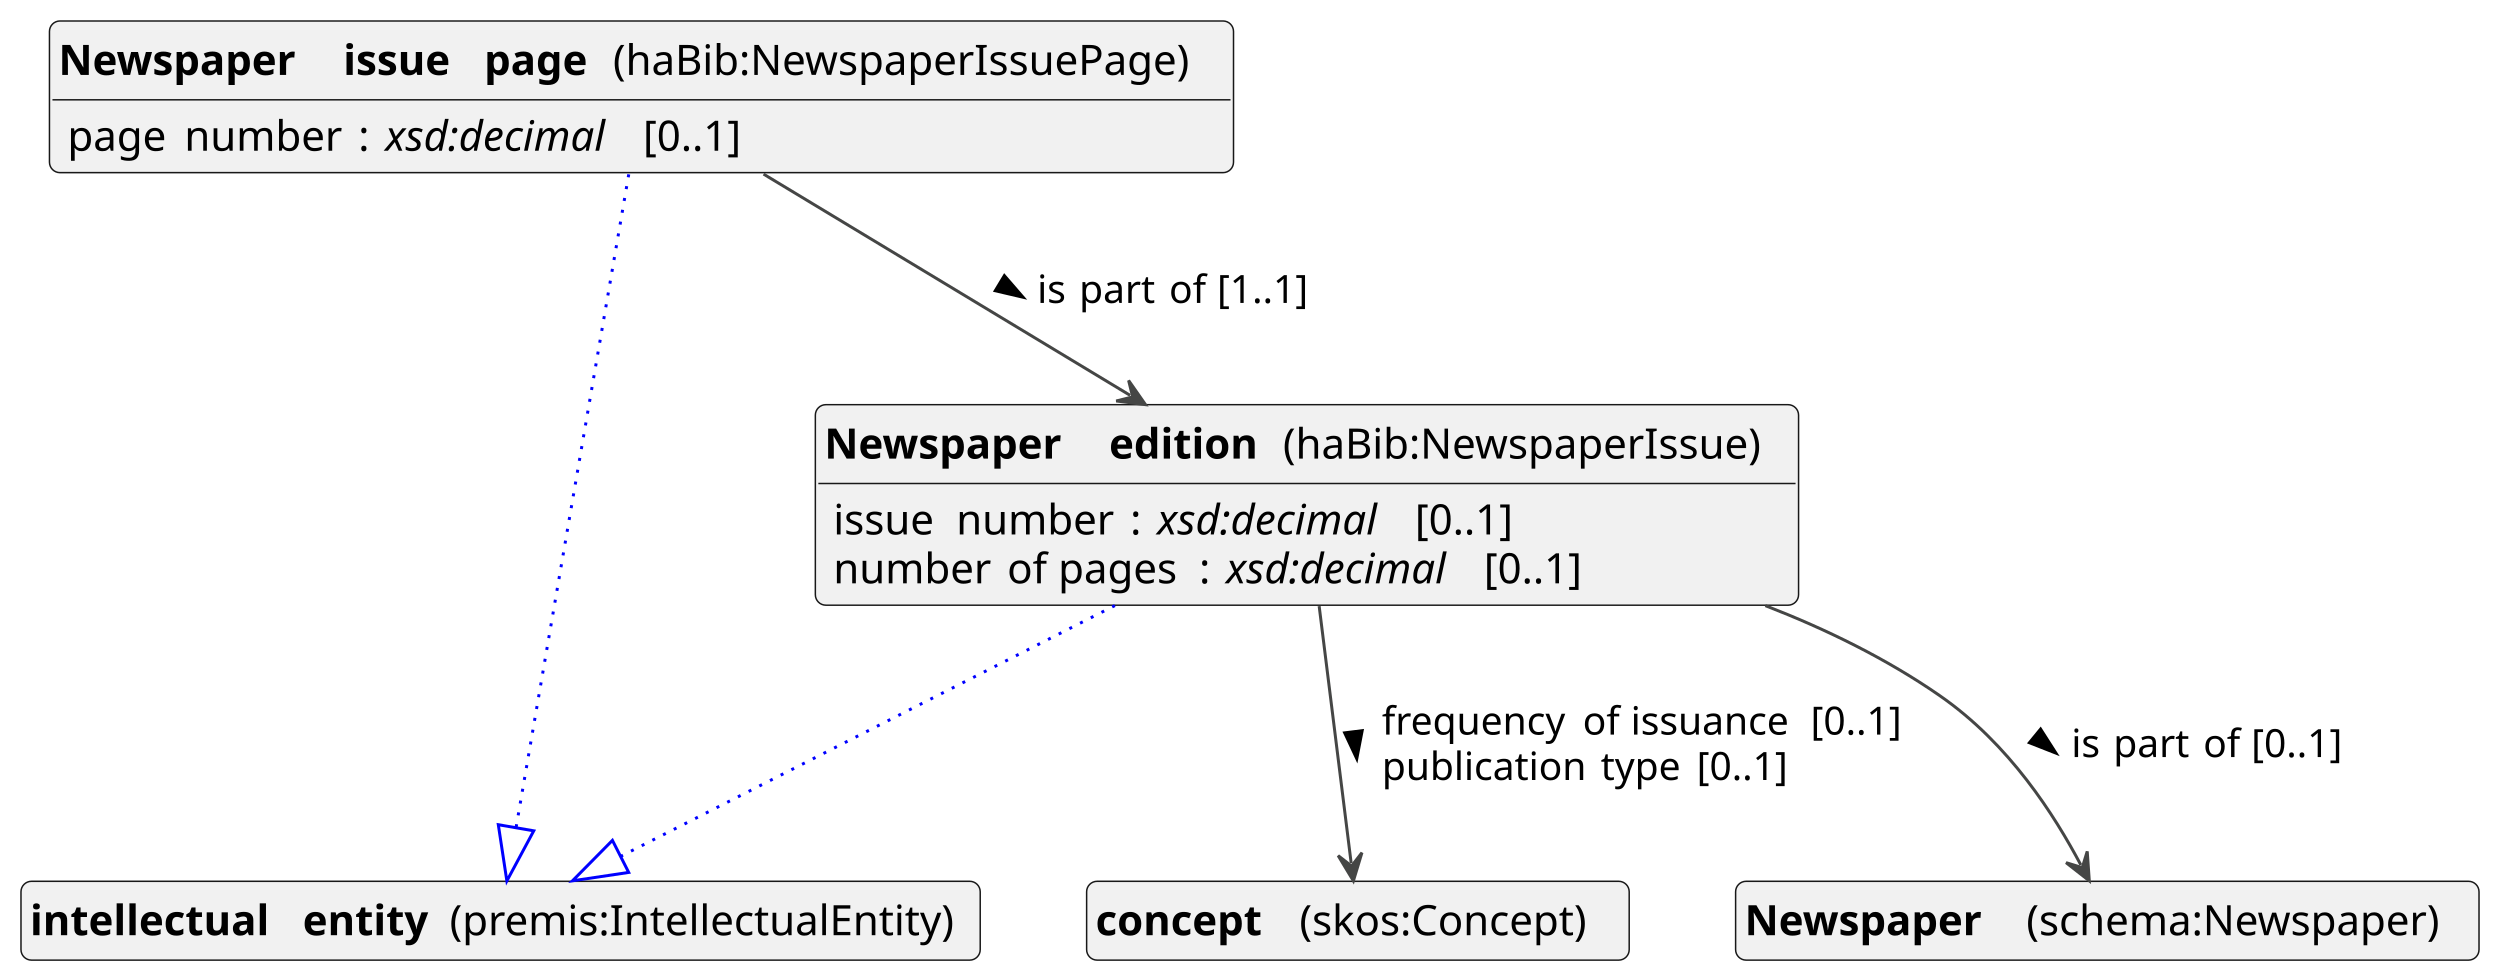
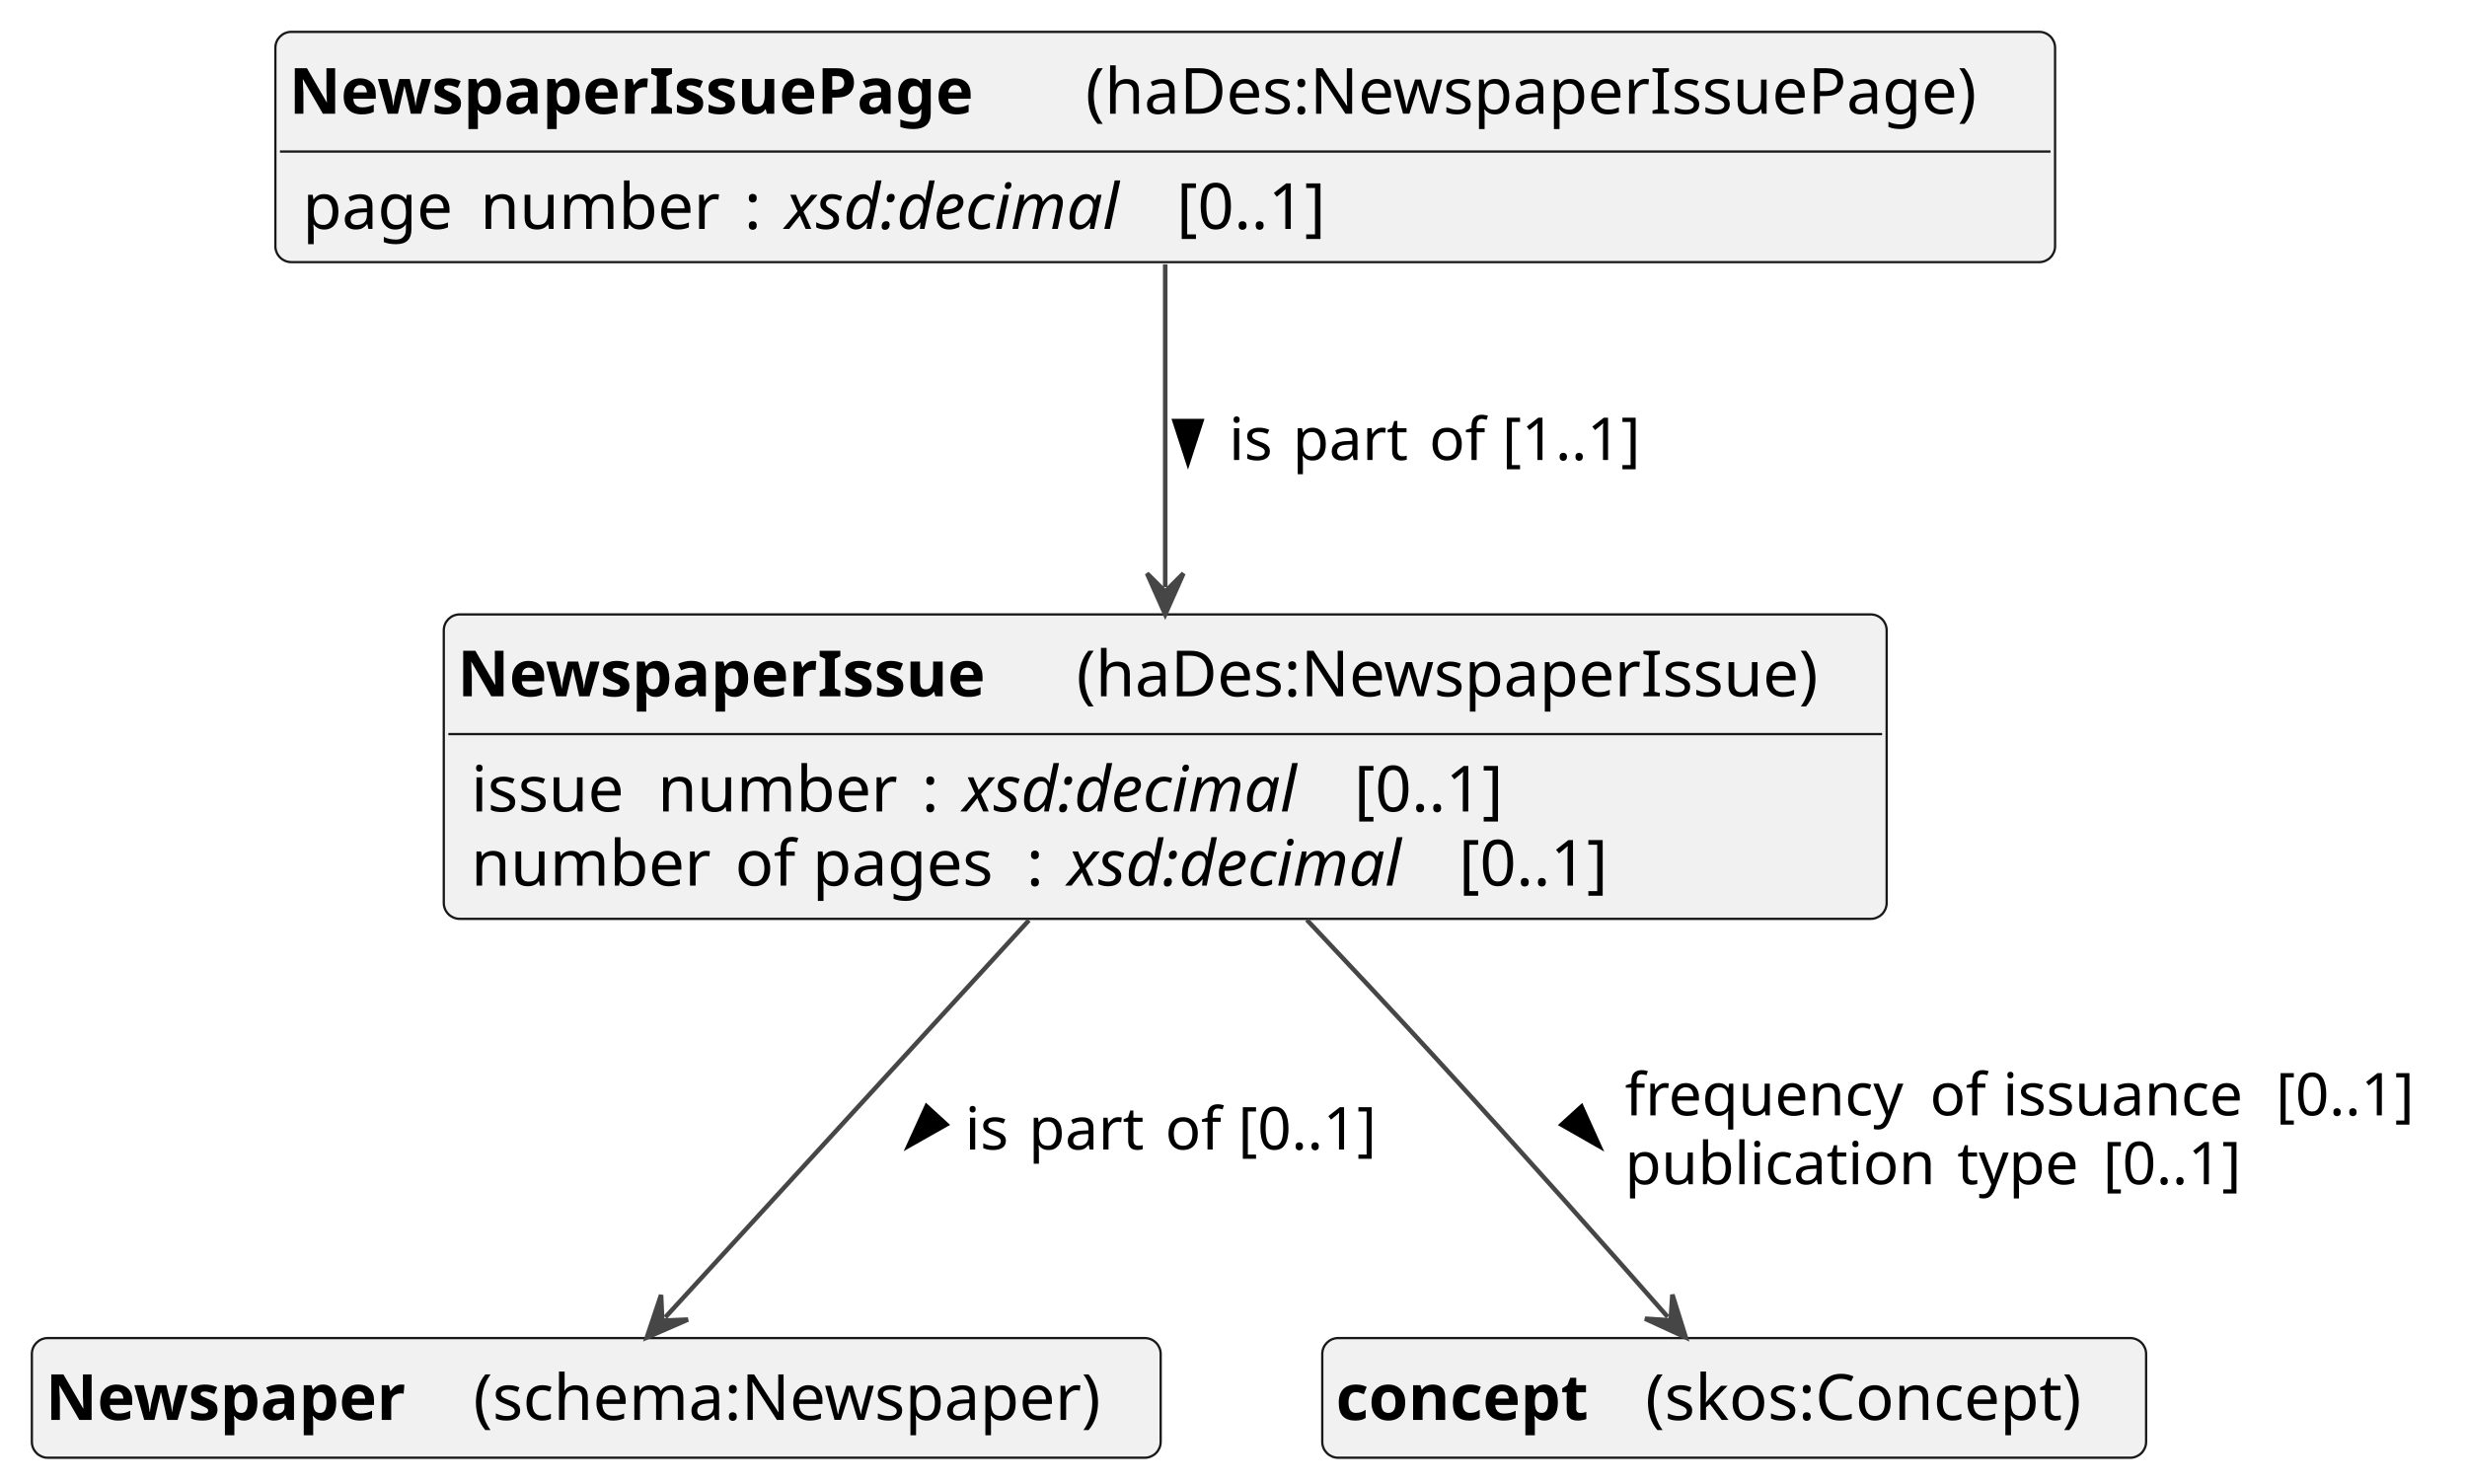
- <svg xmlns="http://www.w3.org/2000/svg" xmlns:xlink="http://www.w3.org/1999/xlink" contentStyleType="text/css" height="326px" preserveAspectRatio="none" style="width:834px;height:326px;background:#FFFFFF;" version="1.1" viewBox="0 0 834 326" width="834px" zoomAndPan="magnify">
+ <svg xmlns="http://www.w3.org/2000/svg" xmlns:xlink="http://www.w3.org/1999/xlink" contentStyleType="text/css" height="326px" preserveAspectRatio="none" style="width:542px;height:326px;background:#FFFFFF;" version="1.1" viewBox="0 0 542 326" width="542px" zoomAndPan="magnify">
  <defs />
  <g>
+     <a href="#haDes%3ANewspaperIssue" target="_top" title="#haDes%3ANewspaperIssue" xlink:actuate="onRequest" xlink:href="#haDes%3ANewspaperIssue" xlink:show="new" xlink:title="#haDes%3ANewspaperIssue" xlink:type="simple">
+       <g id="elem_haDes_NewspaperIssue">
+         <rect codeLine="15" fill="#F1F1F1" height="66.891" id="haDes_NewspaperIssue" rx="3.5" ry="3.5" style="stroke:#181818;stroke-width:0.5;" width="317" x="97.5" y="135" />
+         <text fill="#000000" font-family="sans-serif" font-size="14" font-weight="bold" lengthAdjust="spacing" textLength="132" x="100.5" y="152.995">NewspaperIssue</text>
+         <text fill="#000000" font-family="sans-serif" font-size="14" lengthAdjust="spacing" textLength="4" x="232.5" y="152.995"> </text>
+         <text fill="#000000" font-family="sans-serif" font-size="14" lengthAdjust="spacing" textLength="175" x="236.5" y="152.995">(haDes:NewspaperIssue)</text>
+         <line style="stroke:#181818;stroke-width:0.5;" x1="98.5" x2="413.5" y1="161.297" y2="161.297" />
+         <text fill="#000000" font-family="sans-serif" font-size="14" lengthAdjust="spacing" textLength="37" x="103.5" y="178.292">issue</text>
+         <text fill="#000000" font-family="sans-serif" font-size="14" lengthAdjust="spacing" textLength="4" x="140.5" y="178.292"> </text>
+         <text fill="#000000" font-family="sans-serif" font-size="14" lengthAdjust="spacing" textLength="54" x="144.5" y="178.292">number</text>
+         <text fill="#000000" font-family="sans-serif" font-size="14" lengthAdjust="spacing" textLength="4" x="198.5" y="178.292"> </text>
+         <text fill="#000000" font-family="sans-serif" font-size="14" lengthAdjust="spacing" textLength="5" x="202.5" y="178.292">:</text>
+         <text fill="#000000" font-family="sans-serif" font-size="14" lengthAdjust="spacing" textLength="4" x="207.5" y="178.292"> </text>
+         <text fill="#000000" font-family="sans-serif" font-size="14" font-style="italic" lengthAdjust="spacing" textLength="82" x="211.5" y="178.292">xsd:decimal</text>
+         <text fill="#000000" font-family="sans-serif" font-size="14" lengthAdjust="spacing" textLength="4" x="293.5" y="178.292"> </text>
+         <text fill="#000000" font-family="sans-serif" font-size="14" lengthAdjust="spacing" textLength="36" x="297.5" y="178.292">[0..1]</text>
+         <text fill="#000000" font-family="sans-serif" font-size="14" lengthAdjust="spacing" textLength="54" x="103.5" y="194.589">number</text>
+         <text fill="#000000" font-family="sans-serif" font-size="14" lengthAdjust="spacing" textLength="4" x="157.5" y="194.589"> </text>
+         <text fill="#000000" font-family="sans-serif" font-size="14" lengthAdjust="spacing" textLength="13" x="161.5" y="194.589">of</text>
+         <text fill="#000000" font-family="sans-serif" font-size="14" lengthAdjust="spacing" textLength="4" x="174.5" y="194.589"> </text>
+         <text fill="#000000" font-family="sans-serif" font-size="14" lengthAdjust="spacing" textLength="43" x="178.5" y="194.589">pages</text>
+         <text fill="#000000" font-family="sans-serif" font-size="14" lengthAdjust="spacing" textLength="4" x="221.5" y="194.589"> </text>
+         <text fill="#000000" font-family="sans-serif" font-size="14" lengthAdjust="spacing" textLength="5" x="225.5" y="194.589">:</text>
+         <text fill="#000000" font-family="sans-serif" font-size="14" lengthAdjust="spacing" textLength="4" x="230.5" y="194.589"> </text>
+         <text fill="#000000" font-family="sans-serif" font-size="14" font-style="italic" lengthAdjust="spacing" textLength="82" x="234.5" y="194.589">xsd:decimal</text>
+         <text fill="#000000" font-family="sans-serif" font-size="14" lengthAdjust="spacing" textLength="4" x="316.5" y="194.589"> </text>
+         <text fill="#000000" font-family="sans-serif" font-size="14" lengthAdjust="spacing" textLength="36" x="320.5" y="194.589">[0..1]</text>
+       </g>
+     </a>
+     <a href="#haDes%3ANewspaperIssuePage" target="_top" title="#haDes%3ANewspaperIssuePage" xlink:actuate="onRequest" xlink:href="#haDes%3ANewspaperIssuePage" xlink:show="new" xlink:title="#haDes%3ANewspaperIssuePage" xlink:type="simple">
+       <g id="elem_haDes_NewspaperIssuePage">
+         <rect codeLine="16" fill="#F1F1F1" height="50.594" id="haDes_NewspaperIssuePage" rx="3.5" ry="3.5" style="stroke:#181818;stroke-width:0.5;" width="391" x="60.5" y="7" />
+         <text fill="#000000" font-family="sans-serif" font-size="14" font-weight="bold" lengthAdjust="spacing" textLength="171" x="63.5" y="24.995">NewspaperIssuePage</text>
+         <text fill="#000000" font-family="sans-serif" font-size="14" lengthAdjust="spacing" textLength="4" x="234.5" y="24.995"> </text>
+         <text fill="#000000" font-family="sans-serif" font-size="14" lengthAdjust="spacing" textLength="210" x="238.5" y="24.995">(haDes:NewspaperIssuePage)</text>
+         <line style="stroke:#181818;stroke-width:0.5;" x1="61.5" x2="450.5" y1="33.297" y2="33.297" />
+         <text fill="#000000" font-family="sans-serif" font-size="14" lengthAdjust="spacing" textLength="35" x="66.5" y="50.292">page</text>
+         <text fill="#000000" font-family="sans-serif" font-size="14" lengthAdjust="spacing" textLength="4" x="101.5" y="50.292"> </text>
+         <text fill="#000000" font-family="sans-serif" font-size="14" lengthAdjust="spacing" textLength="54" x="105.5" y="50.292">number</text>
+         <text fill="#000000" font-family="sans-serif" font-size="14" lengthAdjust="spacing" textLength="4" x="159.5" y="50.292"> </text>
+         <text fill="#000000" font-family="sans-serif" font-size="14" lengthAdjust="spacing" textLength="5" x="163.5" y="50.292">:</text>
+         <text fill="#000000" font-family="sans-serif" font-size="14" lengthAdjust="spacing" textLength="4" x="168.5" y="50.292"> </text>
+         <text fill="#000000" font-family="sans-serif" font-size="14" font-style="italic" lengthAdjust="spacing" textLength="82" x="172.5" y="50.292">xsd:decimal</text>
+         <text fill="#000000" font-family="sans-serif" font-size="14" lengthAdjust="spacing" textLength="4" x="254.5" y="50.292"> </text>
+         <text fill="#000000" font-family="sans-serif" font-size="14" lengthAdjust="spacing" textLength="36" x="258.5" y="50.292">[0..1]</text>
+       </g>
+     </a>
    <a href="#schema%3ANewspaper" target="_top" title="#schema%3ANewspaper" xlink:actuate="onRequest" xlink:href="#schema%3ANewspaper" xlink:show="new" xlink:title="#schema%3ANewspaper" xlink:type="simple">
      <g id="elem_schema_Newspaper">
-         <rect codeLine="15" fill="#F1F1F1" height="26.297" id="schema_Newspaper" rx="3.5" ry="3.5" style="stroke:#181818;stroke-width:0.5;" width="248" x="579" y="294" />
-         <text fill="#000000" font-family="sans-serif" font-size="14" font-weight="bold" lengthAdjust="spacing" textLength="90" x="582" y="311.995">Newspaper</text>
-         <text fill="#000000" font-family="sans-serif" font-size="14" lengthAdjust="spacing" textLength="4" x="672" y="311.995"> </text>
-         <text fill="#000000" font-family="sans-serif" font-size="14" lengthAdjust="spacing" textLength="148" x="676" y="311.995">(schema:Newspaper)</text>
-       </g>
-     </a>
-     <a href="#haBib%3ANewspaperIssue" target="_top" title="#haBib%3ANewspaperIssue" xlink:actuate="onRequest" xlink:href="#haBib%3ANewspaperIssue" xlink:show="new" xlink:title="#haBib%3ANewspaperIssue" xlink:type="simple">
-       <g id="elem_haBib_NewspaperIssue">
-         <rect codeLine="16" fill="#F1F1F1" height="66.891" id="haBib_NewspaperIssue" rx="3.5" ry="3.5" style="stroke:#181818;stroke-width:0.5;" width="328" x="272" y="135" />
-         <text fill="#000000" font-family="sans-serif" font-size="14" font-weight="bold" lengthAdjust="spacing" textLength="90" x="275" y="152.995">Newspaper</text>
-         <text fill="#000000" font-family="sans-serif" font-size="14" font-weight="bold" lengthAdjust="spacing" textLength="5" x="365" y="152.995"> </text>
-         <text fill="#000000" font-family="sans-serif" font-size="14" font-weight="bold" lengthAdjust="spacing" textLength="54" x="370" y="152.995">edition</text>
-         <text fill="#000000" font-family="sans-serif" font-size="14" lengthAdjust="spacing" textLength="4" x="424" y="152.995"> </text>
-         <text fill="#000000" font-family="sans-serif" font-size="14" lengthAdjust="spacing" textLength="169" x="428" y="152.995">(haBib:NewspaperIssue)</text>
-         <line style="stroke:#181818;stroke-width:0.5;" x1="273" x2="599" y1="161.297" y2="161.297" />
-         <text fill="#000000" font-family="sans-serif" font-size="14" lengthAdjust="spacing" textLength="37" x="278" y="178.292">issue</text>
-         <text fill="#000000" font-family="sans-serif" font-size="14" lengthAdjust="spacing" textLength="4" x="315" y="178.292"> </text>
-         <text fill="#000000" font-family="sans-serif" font-size="14" lengthAdjust="spacing" textLength="54" x="319" y="178.292">number</text>
-         <text fill="#000000" font-family="sans-serif" font-size="14" lengthAdjust="spacing" textLength="4" x="373" y="178.292"> </text>
-         <text fill="#000000" font-family="sans-serif" font-size="14" lengthAdjust="spacing" textLength="5" x="377" y="178.292">:</text>
-         <text fill="#000000" font-family="sans-serif" font-size="14" lengthAdjust="spacing" textLength="4" x="382" y="178.292"> </text>
-         <text fill="#000000" font-family="sans-serif" font-size="14" font-style="italic" lengthAdjust="spacing" textLength="82" x="386" y="178.292">xsd:decimal</text>
-         <text fill="#000000" font-family="sans-serif" font-size="14" lengthAdjust="spacing" textLength="4" x="468" y="178.292"> </text>
-         <text fill="#000000" font-family="sans-serif" font-size="14" lengthAdjust="spacing" textLength="36" x="472" y="178.292">[0..1]</text>
-         <text fill="#000000" font-family="sans-serif" font-size="14" lengthAdjust="spacing" textLength="54" x="278" y="194.589">number</text>
-         <text fill="#000000" font-family="sans-serif" font-size="14" lengthAdjust="spacing" textLength="4" x="332" y="194.589"> </text>
-         <text fill="#000000" font-family="sans-serif" font-size="14" lengthAdjust="spacing" textLength="13" x="336" y="194.589">of</text>
-         <text fill="#000000" font-family="sans-serif" font-size="14" lengthAdjust="spacing" textLength="4" x="349" y="194.589"> </text>
-         <text fill="#000000" font-family="sans-serif" font-size="14" lengthAdjust="spacing" textLength="43" x="353" y="194.589">pages</text>
-         <text fill="#000000" font-family="sans-serif" font-size="14" lengthAdjust="spacing" textLength="4" x="396" y="194.589"> </text>
-         <text fill="#000000" font-family="sans-serif" font-size="14" lengthAdjust="spacing" textLength="5" x="400" y="194.589">:</text>
-         <text fill="#000000" font-family="sans-serif" font-size="14" lengthAdjust="spacing" textLength="4" x="405" y="194.589"> </text>
-         <text fill="#000000" font-family="sans-serif" font-size="14" font-style="italic" lengthAdjust="spacing" textLength="82" x="409" y="194.589">xsd:decimal</text>
-         <text fill="#000000" font-family="sans-serif" font-size="14" lengthAdjust="spacing" textLength="4" x="491" y="194.589"> </text>
-         <text fill="#000000" font-family="sans-serif" font-size="14" lengthAdjust="spacing" textLength="36" x="495" y="194.589">[0..1]</text>
-       </g>
-     </a>
-     <a href="#premis%3AIntellectualEntity" target="_top" title="#premis%3AIntellectualEntity" xlink:actuate="onRequest" xlink:href="#premis%3AIntellectualEntity" xlink:show="new" xlink:title="#premis%3AIntellectualEntity" xlink:type="simple">
-       <g id="elem_premis_IntellectualEntity">
-         <rect codeLine="19" fill="#F1F1F1" height="26.297" id="premis_IntellectualEntity" rx="3.5" ry="3.5" style="stroke:#181818;stroke-width:0.5;" width="320" x="7" y="294" />
-         <text fill="#000000" font-family="sans-serif" font-size="14" font-weight="bold" lengthAdjust="spacing" textLength="86" x="10" y="311.995">intellectual</text>
-         <text fill="#000000" font-family="sans-serif" font-size="14" font-weight="bold" lengthAdjust="spacing" textLength="5" x="96" y="311.995"> </text>
-         <text fill="#000000" font-family="sans-serif" font-size="14" font-weight="bold" lengthAdjust="spacing" textLength="45" x="101" y="311.995">entity</text>
-         <text fill="#000000" font-family="sans-serif" font-size="14" lengthAdjust="spacing" textLength="4" x="146" y="311.995"> </text>
-         <text fill="#000000" font-family="sans-serif" font-size="14" lengthAdjust="spacing" textLength="174" x="150" y="311.995">(premis:IntellectualEntity)</text>
-       </g>
-     </a>
-     <a href="#haBib%3ANewspaperIssuePage" target="_top" title="#haBib%3ANewspaperIssuePage" xlink:actuate="onRequest" xlink:href="#haBib%3ANewspaperIssuePage" xlink:show="new" xlink:title="#haBib%3ANewspaperIssuePage" xlink:type="simple">
-       <g id="elem_haBib_NewspaperIssuePage">
-         <rect codeLine="18" fill="#F1F1F1" height="50.594" id="haBib_NewspaperIssuePage" rx="3.5" ry="3.5" style="stroke:#181818;stroke-width:0.5;" width="395" x="16.5" y="7" />
-         <text fill="#000000" font-family="sans-serif" font-size="14" font-weight="bold" lengthAdjust="spacing" textLength="90" x="19.5" y="24.995">Newspaper</text>
-         <text fill="#000000" font-family="sans-serif" font-size="14" font-weight="bold" lengthAdjust="spacing" textLength="5" x="109.5" y="24.995"> </text>
-         <text fill="#000000" font-family="sans-serif" font-size="14" font-weight="bold" lengthAdjust="spacing" textLength="42" x="114.5" y="24.995">issue</text>
-         <text fill="#000000" font-family="sans-serif" font-size="14" font-weight="bold" lengthAdjust="spacing" textLength="5" x="156.5" y="24.995"> </text>
-         <text fill="#000000" font-family="sans-serif" font-size="14" font-weight="bold" lengthAdjust="spacing" textLength="39" x="161.5" y="24.995">page</text>
-         <text fill="#000000" font-family="sans-serif" font-size="14" lengthAdjust="spacing" textLength="4" x="200.5" y="24.995"> </text>
-         <text fill="#000000" font-family="sans-serif" font-size="14" lengthAdjust="spacing" textLength="204" x="204.5" y="24.995">(haBib:NewspaperIssuePage)</text>
-         <line style="stroke:#181818;stroke-width:0.5;" x1="17.5" x2="410.5" y1="33.297" y2="33.297" />
-         <text fill="#000000" font-family="sans-serif" font-size="14" lengthAdjust="spacing" textLength="35" x="22.5" y="50.292">page</text>
-         <text fill="#000000" font-family="sans-serif" font-size="14" lengthAdjust="spacing" textLength="4" x="57.5" y="50.292"> </text>
-         <text fill="#000000" font-family="sans-serif" font-size="14" lengthAdjust="spacing" textLength="54" x="61.5" y="50.292">number</text>
-         <text fill="#000000" font-family="sans-serif" font-size="14" lengthAdjust="spacing" textLength="4" x="115.5" y="50.292"> </text>
-         <text fill="#000000" font-family="sans-serif" font-size="14" lengthAdjust="spacing" textLength="5" x="119.5" y="50.292">:</text>
-         <text fill="#000000" font-family="sans-serif" font-size="14" lengthAdjust="spacing" textLength="4" x="124.5" y="50.292"> </text>
-         <text fill="#000000" font-family="sans-serif" font-size="14" font-style="italic" lengthAdjust="spacing" textLength="82" x="128.5" y="50.292">xsd:decimal</text>
-         <text fill="#000000" font-family="sans-serif" font-size="14" lengthAdjust="spacing" textLength="4" x="210.5" y="50.292"> </text>
-         <text fill="#000000" font-family="sans-serif" font-size="14" lengthAdjust="spacing" textLength="36" x="214.5" y="50.292">[0..1]</text>
+         <rect codeLine="17" fill="#F1F1F1" height="26.297" id="schema_Newspaper" rx="3.5" ry="3.5" style="stroke:#181818;stroke-width:0.5;" width="248" x="7" y="294" />
+         <text fill="#000000" font-family="sans-serif" font-size="14" font-weight="bold" lengthAdjust="spacing" textLength="90" x="10" y="311.995">Newspaper</text>
+         <text fill="#000000" font-family="sans-serif" font-size="14" lengthAdjust="spacing" textLength="4" x="100" y="311.995"> </text>
+         <text fill="#000000" font-family="sans-serif" font-size="14" lengthAdjust="spacing" textLength="148" x="104" y="311.995">(schema:Newspaper)</text>
      </g>
    </a>
    <a href="../../terms/en#skos%3AConcept" target="_top" title="../../terms/en#skos%3AConcept" xlink:actuate="onRequest" xlink:href="../../terms/en#skos%3AConcept" xlink:show="new" xlink:title="../../terms/en#skos%3AConcept" xlink:type="simple">
      <g id="elem_skos_Concept">
-         <rect codeLine="20" fill="#F1F1F1" height="26.297" id="skos_Concept" rx="3.5" ry="3.5" style="stroke:#181818;stroke-width:0.5;" width="181" x="362.5" y="294" />
-         <text fill="#000000" font-family="sans-serif" font-size="14" font-weight="bold" lengthAdjust="spacing" textLength="64" x="365.5" y="311.995">concept</text>
-         <text fill="#000000" font-family="sans-serif" font-size="14" lengthAdjust="spacing" textLength="4" x="429.5" y="311.995"> </text>
-         <text fill="#000000" font-family="sans-serif" font-size="14" lengthAdjust="spacing" textLength="107" x="433.5" y="311.995">(skos:Concept)</text>
+         <rect codeLine="18" fill="#F1F1F1" height="26.297" id="skos_Concept" rx="3.5" ry="3.5" style="stroke:#181818;stroke-width:0.5;" width="181" x="290.5" y="294" />
+         <text fill="#000000" font-family="sans-serif" font-size="14" font-weight="bold" lengthAdjust="spacing" textLength="64" x="293.5" y="311.995">concept</text>
+         <text fill="#000000" font-family="sans-serif" font-size="14" lengthAdjust="spacing" textLength="4" x="357.5" y="311.995"> </text>
+         <text fill="#000000" font-family="sans-serif" font-size="14" lengthAdjust="spacing" textLength="107" x="361.5" y="311.995">(skos:Concept)</text>
      </g>
    </a>
-     <g id="link_haBib_NewspaperIssue_premis_IntellectualEntity">
-       <path codeLine="24" d="M371.91,202.02 C313.79,231.51 247.291,265.253 207.021,285.693 " fill="none" id="haBib_NewspaperIssue-to-premis_IntellectualEntity" style="stroke:#0000FF;stroke-width:1.0;stroke-dasharray:1.0,3.0;" />
-       <polygon fill="none" points="190.97,293.84,209.736,291.043,204.305,280.343,190.97,293.84" style="stroke:#0000FF;stroke-width:1.0;" />
+     <g id="link_haDes_NewspaperIssue_schema_Newspaper">
+       <path codeLine="23" d="M226.06,202.2 C199.05,231.69 164.833,269.066 146.163,289.446 " fill="none" id="haDes_NewspaperIssue-to-schema_Newspaper" style="stroke:#454645;stroke-width:1.0;" />
+       <polygon fill="#454645" points="142.11,293.87,151.139,289.936,145.488,290.183,145.24,284.532,142.11,293.87" style="stroke:#454645;stroke-width:1.0;" />
+       <polygon fill="#000000" points="199.623,251.754,207.899,247.068,203.565,243.098,199.623,251.754" style="stroke:#000000;stroke-width:1.0;" />
+       <text fill="#000000" font-family="sans-serif" font-size="13" lengthAdjust="spacing" textLength="10" x="212" y="252.567">is</text>
+       <text fill="#000000" font-family="sans-serif" font-size="13" lengthAdjust="spacing" textLength="4" x="222" y="252.567"> </text>
+       <text fill="#000000" font-family="sans-serif" font-size="13" lengthAdjust="spacing" textLength="26" x="226" y="252.567">part</text>
+       <text fill="#000000" font-family="sans-serif" font-size="13" lengthAdjust="spacing" textLength="4" x="252" y="252.567"> </text>
+       <text fill="#000000" font-family="sans-serif" font-size="13" lengthAdjust="spacing" textLength="12" x="256" y="252.567">of</text>
+       <text fill="#000000" font-family="sans-serif" font-size="13" lengthAdjust="spacing" textLength="4" x="268" y="252.567"> </text>
+       <text fill="#000000" font-family="sans-serif" font-size="13" lengthAdjust="spacing" textLength="34" x="272" y="252.567">[0..1]</text>
    </g>
-     <g id="link_haBib_NewspaperIssue_schema_Newspaper">
-       <path codeLine="28" d="M588.92,202.04 C609.42,209.98 629.41,219.82 647,232 C670.45,248.23 685.424,272.092 694.174,288.552 " fill="none" id="haBib_NewspaperIssue-to-schema_Newspaper" style="stroke:#454645;stroke-width:1.0;" />
-       <polygon fill="#454645" points="696.99,293.85,696.297,284.026,694.643,289.435,689.234,287.781,696.99,293.85" style="stroke:#454645;stroke-width:1.0;" />
-       <polygon fill="#000000" points="685.863,251.241,680.741,243.227,677.009,247.768,685.863,251.241" style="stroke:#000000;stroke-width:1.0;" />
-       <text fill="#000000" font-family="sans-serif" font-size="13" lengthAdjust="spacing" textLength="10" x="691" y="252.567">is</text>
-       <text fill="#000000" font-family="sans-serif" font-size="13" lengthAdjust="spacing" textLength="4" x="701" y="252.567"> </text>
-       <text fill="#000000" font-family="sans-serif" font-size="13" lengthAdjust="spacing" textLength="26" x="705" y="252.567">part</text>
-       <text fill="#000000" font-family="sans-serif" font-size="13" lengthAdjust="spacing" textLength="4" x="731" y="252.567"> </text>
-       <text fill="#000000" font-family="sans-serif" font-size="13" lengthAdjust="spacing" textLength="12" x="735" y="252.567">of</text>
-       <text fill="#000000" font-family="sans-serif" font-size="13" lengthAdjust="spacing" textLength="4" x="747" y="252.567"> </text>
-       <text fill="#000000" font-family="sans-serif" font-size="13" lengthAdjust="spacing" textLength="34" x="751" y="252.567">[0..1]</text>
+     <g id="link_haDes_NewspaperIssue_skos_Concept">
+       <path codeLine="24" d="M287.1,202.1 C296.15,211.68 306.02,222.21 315,232 C334.79,253.56 353.438,274.614 366.398,289.354 " fill="none" id="haDes_NewspaperIssue-to-skos_Concept" style="stroke:#454645;stroke-width:1.0;" />
+       <polygon fill="#454645" points="370.36,293.86,367.421,284.46,367.058,290.105,361.413,289.742,370.36,293.86" style="stroke:#454645;stroke-width:1.0;" />
+       <polygon fill="#000000" points="351.363,251.833,347.454,243.163,343.104,247.116,351.363,251.833" style="stroke:#000000;stroke-width:1.0;" />
+       <text fill="#000000" font-family="sans-serif" font-size="13" lengthAdjust="spacing" textLength="63" x="357" y="245.067">frequency</text>
+       <text fill="#000000" font-family="sans-serif" font-size="13" lengthAdjust="spacing" textLength="4" x="420" y="245.067"> </text>
+       <text fill="#000000" font-family="sans-serif" font-size="13" lengthAdjust="spacing" textLength="12" x="424" y="245.067">of</text>
+       <text fill="#000000" font-family="sans-serif" font-size="13" lengthAdjust="spacing" textLength="4" x="436" y="245.067"> </text>
+       <text fill="#000000" font-family="sans-serif" font-size="13" lengthAdjust="spacing" textLength="56" x="440" y="245.067">issuance</text>
+       <text fill="#000000" font-family="sans-serif" font-size="13" lengthAdjust="spacing" textLength="4" x="496" y="245.067"> </text>
+       <text fill="#000000" font-family="sans-serif" font-size="13" lengthAdjust="spacing" textLength="34" x="500" y="245.067">[0..1]</text>
+       <text fill="#000000" font-family="sans-serif" font-size="13" lengthAdjust="spacing" textLength="69" x="357" y="260.2">publication</text>
+       <text fill="#000000" font-family="sans-serif" font-size="13" lengthAdjust="spacing" textLength="4" x="426" y="260.2"> </text>
+       <text fill="#000000" font-family="sans-serif" font-size="13" lengthAdjust="spacing" textLength="28" x="430" y="260.2">type</text>
+       <text fill="#000000" font-family="sans-serif" font-size="13" lengthAdjust="spacing" textLength="4" x="458" y="260.2"> </text>
+       <text fill="#000000" font-family="sans-serif" font-size="13" lengthAdjust="spacing" textLength="34" x="462" y="260.2">[0..1]</text>
    </g>
-     <g id="link_haBib_NewspaperIssue_skos_Concept">
-       <path codeLine="29" d="M440.07,202.2 C443.75,231.69 448.208,267.536 450.748,287.916 " fill="none" id="haBib_NewspaperIssue-to-skos_Concept" style="stroke:#454645;stroke-width:1.0;" />
-       <polygon fill="#454645" points="451.49,293.87,454.346,284.444,450.872,288.908,446.408,285.434,451.49,293.87" style="stroke:#454645;stroke-width:1.0;" />
-       <polygon fill="#000000" points="452.618,253.095,454.416,243.755,448.584,244.482,452.618,253.095" style="stroke:#000000;stroke-width:1.0;" />
-       <text fill="#000000" font-family="sans-serif" font-size="13" lengthAdjust="spacing" textLength="63" x="461" y="245.067">frequency</text>
-       <text fill="#000000" font-family="sans-serif" font-size="13" lengthAdjust="spacing" textLength="4" x="524" y="245.067"> </text>
-       <text fill="#000000" font-family="sans-serif" font-size="13" lengthAdjust="spacing" textLength="12" x="528" y="245.067">of</text>
-       <text fill="#000000" font-family="sans-serif" font-size="13" lengthAdjust="spacing" textLength="4" x="540" y="245.067"> </text>
-       <text fill="#000000" font-family="sans-serif" font-size="13" lengthAdjust="spacing" textLength="56" x="544" y="245.067">issuance</text>
-       <text fill="#000000" font-family="sans-serif" font-size="13" lengthAdjust="spacing" textLength="4" x="600" y="245.067"> </text>
-       <text fill="#000000" font-family="sans-serif" font-size="13" lengthAdjust="spacing" textLength="34" x="604" y="245.067">[0..1]</text>
-       <text fill="#000000" font-family="sans-serif" font-size="13" lengthAdjust="spacing" textLength="69" x="461" y="260.2">publication</text>
-       <text fill="#000000" font-family="sans-serif" font-size="13" lengthAdjust="spacing" textLength="4" x="530" y="260.2"> </text>
-       <text fill="#000000" font-family="sans-serif" font-size="13" lengthAdjust="spacing" textLength="28" x="534" y="260.2">type</text>
-       <text fill="#000000" font-family="sans-serif" font-size="13" lengthAdjust="spacing" textLength="4" x="562" y="260.2"> </text>
-       <text fill="#000000" font-family="sans-serif" font-size="13" lengthAdjust="spacing" textLength="34" x="566" y="260.2">[0..1]</text>
-     </g>
-     <g id="link_haBib_NewspaperIssuePage_premis_IntellectualEntity">
-       <path codeLine="32" d="M209.75,58.16 C199.98,114.76 179.318,234.552 172.148,276.142 " fill="none" id="haBib_NewspaperIssuePage-to-premis_IntellectualEntity" style="stroke:#0000FF;stroke-width:1.0;stroke-dasharray:1.0,3.0;" />
-       <polygon fill="none" points="169.09,293.88,178.061,277.161,166.235,275.122,169.09,293.88" style="stroke:#0000FF;stroke-width:1.0;" />
-     </g>
-     <g id="link_haBib_NewspaperIssuePage_haBib_NewspaperIssue">
-       <path codeLine="35" d="M254.72,58.08 C290.52,79.69 337.753,108.2 377.003,131.89 " fill="none" id="haBib_NewspaperIssuePage-to-haBib_NewspaperIssue" style="stroke:#454645;stroke-width:1.0;" />
-       <polygon fill="#454645" points="382.14,134.99,376.502,126.915,377.859,132.406,372.368,133.764,382.14,134.99" style="stroke:#454645;stroke-width:1.0;" />
-       <polygon fill="#000000" points="341.281,99.15,335.056,91.96,332.018,96.992,341.281,99.15" style="stroke:#000000;stroke-width:1.0;" />
-       <text fill="#000000" font-family="sans-serif" font-size="13" lengthAdjust="spacing" textLength="10" x="346" y="101.067">is</text>
-       <text fill="#000000" font-family="sans-serif" font-size="13" lengthAdjust="spacing" textLength="4" x="356" y="101.067"> </text>
-       <text fill="#000000" font-family="sans-serif" font-size="13" lengthAdjust="spacing" textLength="26" x="360" y="101.067">part</text>
-       <text fill="#000000" font-family="sans-serif" font-size="13" lengthAdjust="spacing" textLength="4" x="386" y="101.067"> </text>
-       <text fill="#000000" font-family="sans-serif" font-size="13" lengthAdjust="spacing" textLength="12" x="390" y="101.067">of</text>
-       <text fill="#000000" font-family="sans-serif" font-size="13" lengthAdjust="spacing" textLength="4" x="402" y="101.067"> </text>
-       <text fill="#000000" font-family="sans-serif" font-size="13" lengthAdjust="spacing" textLength="34" x="406" y="101.067">[1..1]</text>
+     <g id="link_haDes_NewspaperIssuePage_haDes_NewspaperIssue">
+       <path codeLine="29" d="M256,58.08 C256,79.69 256,105.3 256,128.99 " fill="none" id="haDes_NewspaperIssuePage-to-haDes_NewspaperIssue" style="stroke:#454645;stroke-width:1.0;" />
+       <polygon fill="#454645" points="256,134.99,260,125.99,256,129.99,252,125.99,256,134.99" style="stroke:#454645;stroke-width:1.0;" />
+       <polygon fill="#000000" points="261,101.566,263.939,92.521,258.061,92.521,261,101.566" style="stroke:#000000;stroke-width:1.0;" />
+       <text fill="#000000" font-family="sans-serif" font-size="13" lengthAdjust="spacing" textLength="10" x="270" y="101.067">is</text>
+       <text fill="#000000" font-family="sans-serif" font-size="13" lengthAdjust="spacing" textLength="4" x="280" y="101.067"> </text>
+       <text fill="#000000" font-family="sans-serif" font-size="13" lengthAdjust="spacing" textLength="26" x="284" y="101.067">part</text>
+       <text fill="#000000" font-family="sans-serif" font-size="13" lengthAdjust="spacing" textLength="4" x="310" y="101.067"> </text>
+       <text fill="#000000" font-family="sans-serif" font-size="13" lengthAdjust="spacing" textLength="12" x="314" y="101.067">of</text>
+       <text fill="#000000" font-family="sans-serif" font-size="13" lengthAdjust="spacing" textLength="4" x="326" y="101.067"> </text>
+       <text fill="#000000" font-family="sans-serif" font-size="13" lengthAdjust="spacing" textLength="34" x="330" y="101.067">[1..1]</text>
    </g>
  </g>
</svg>
